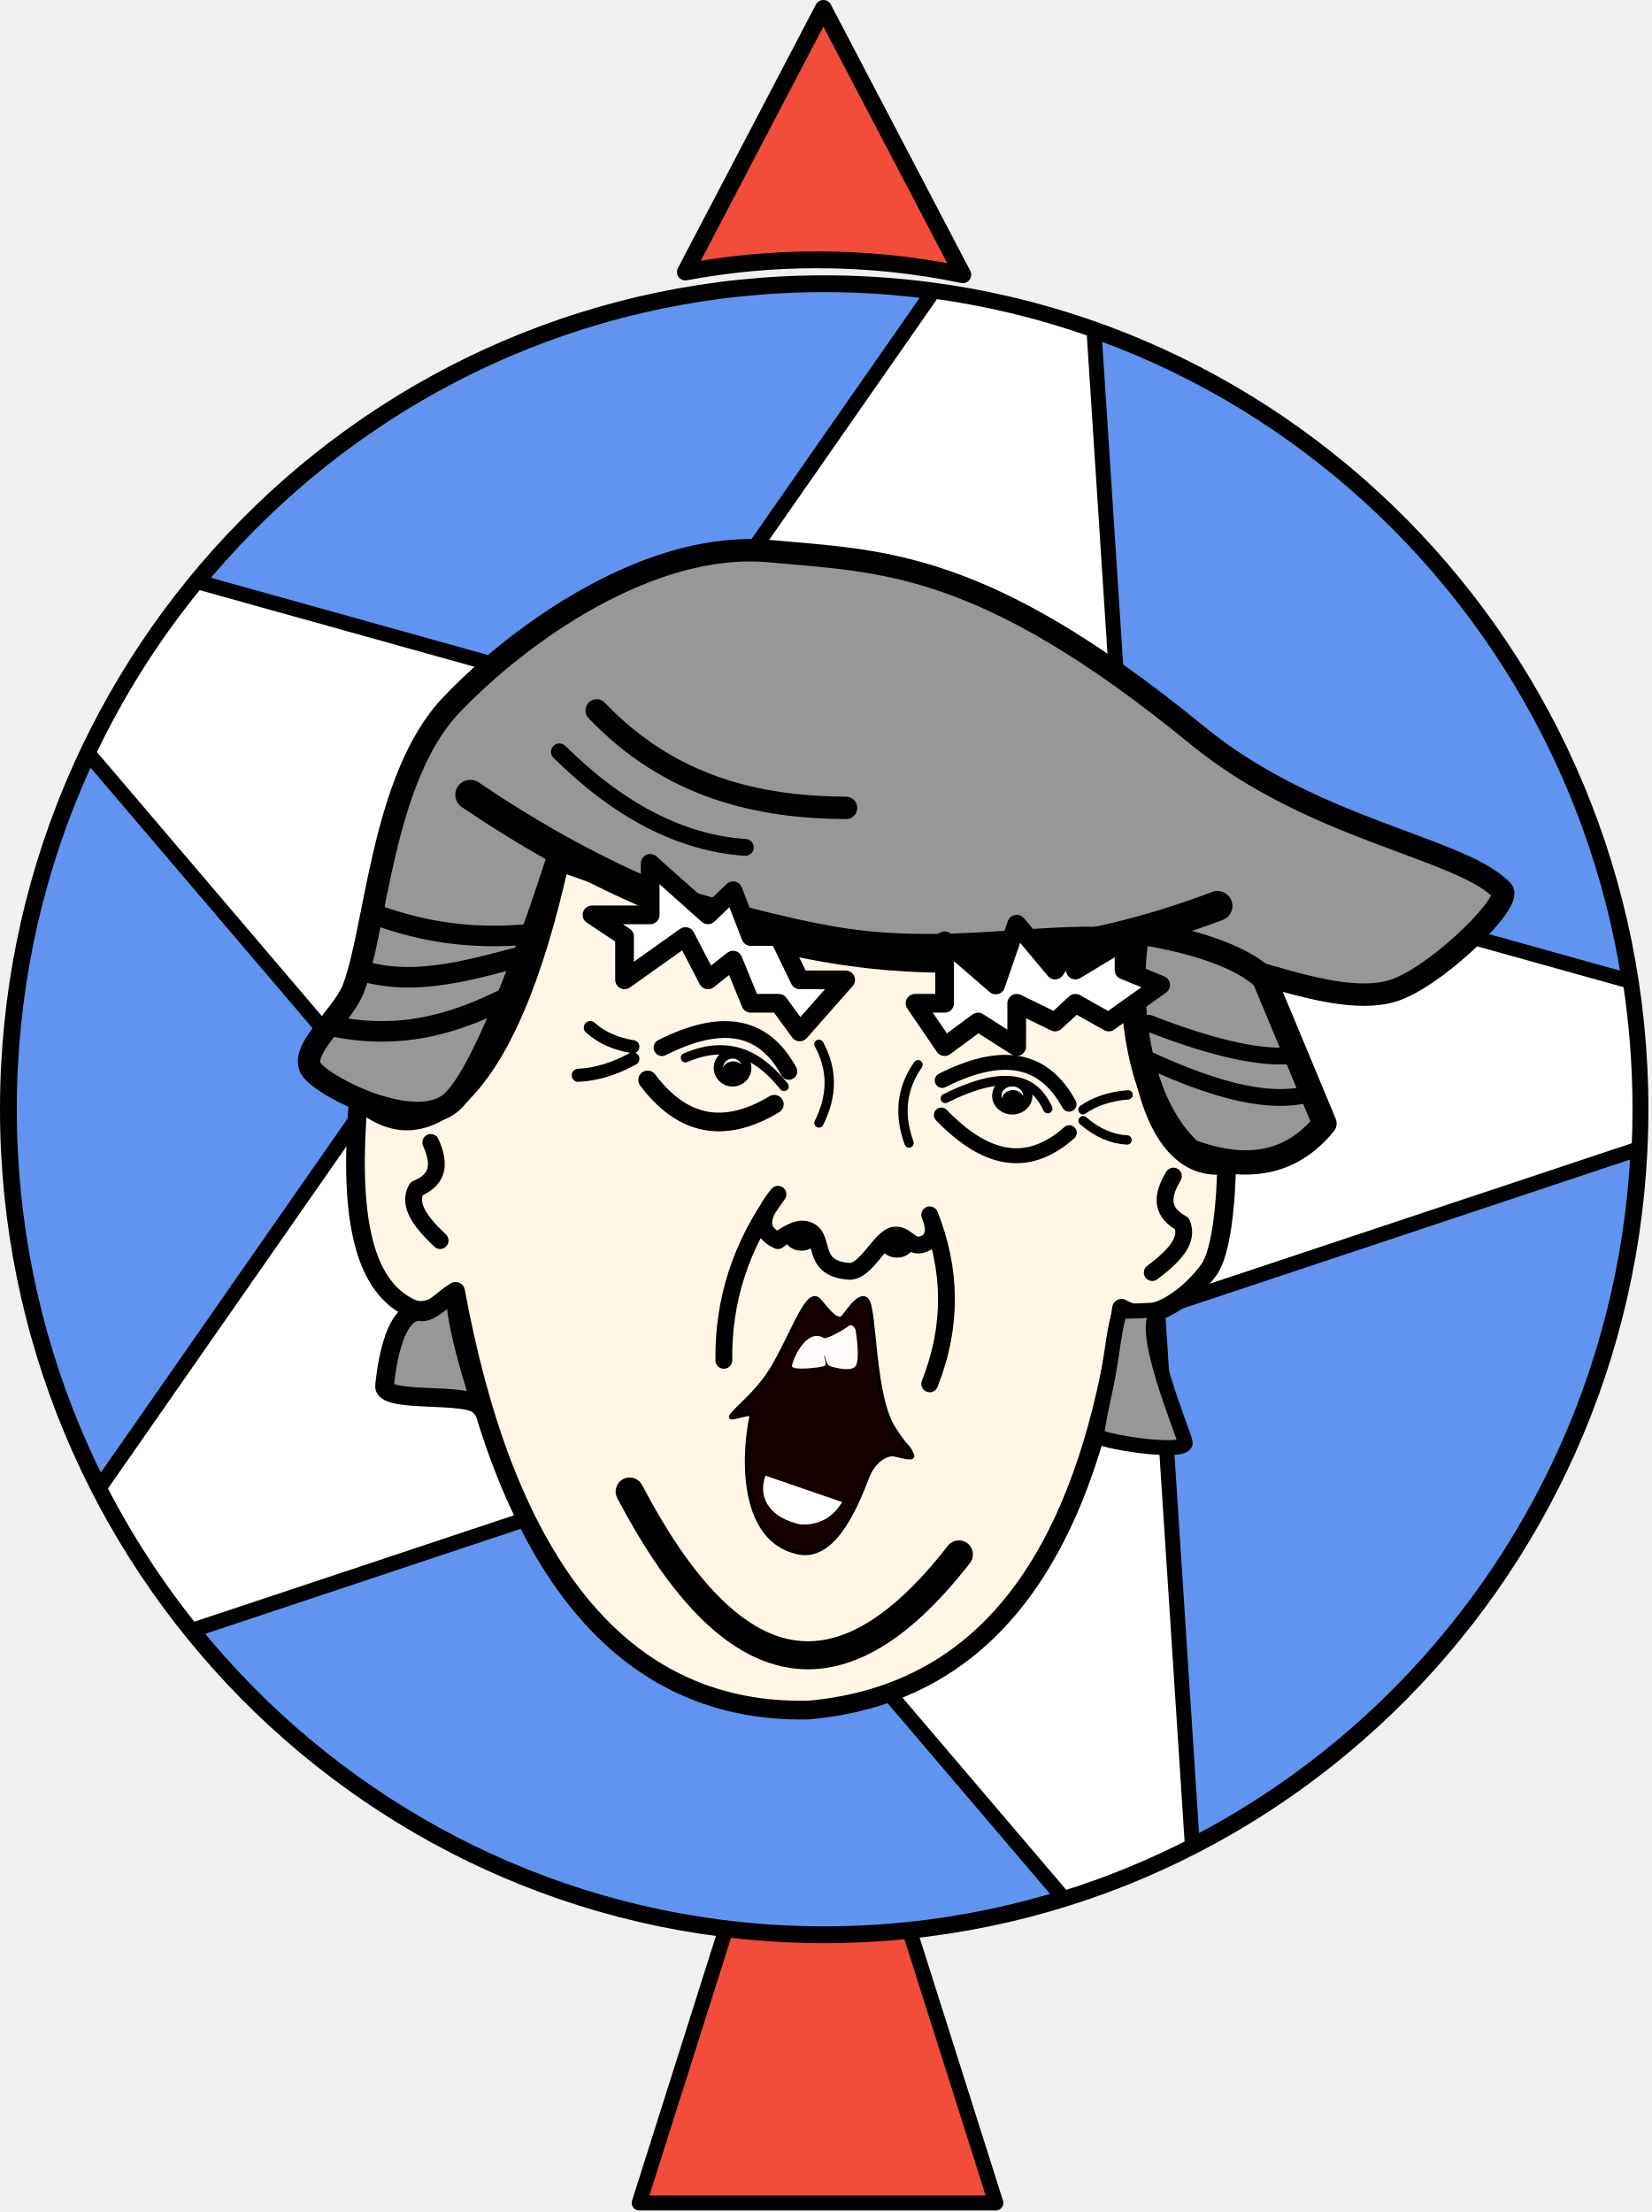
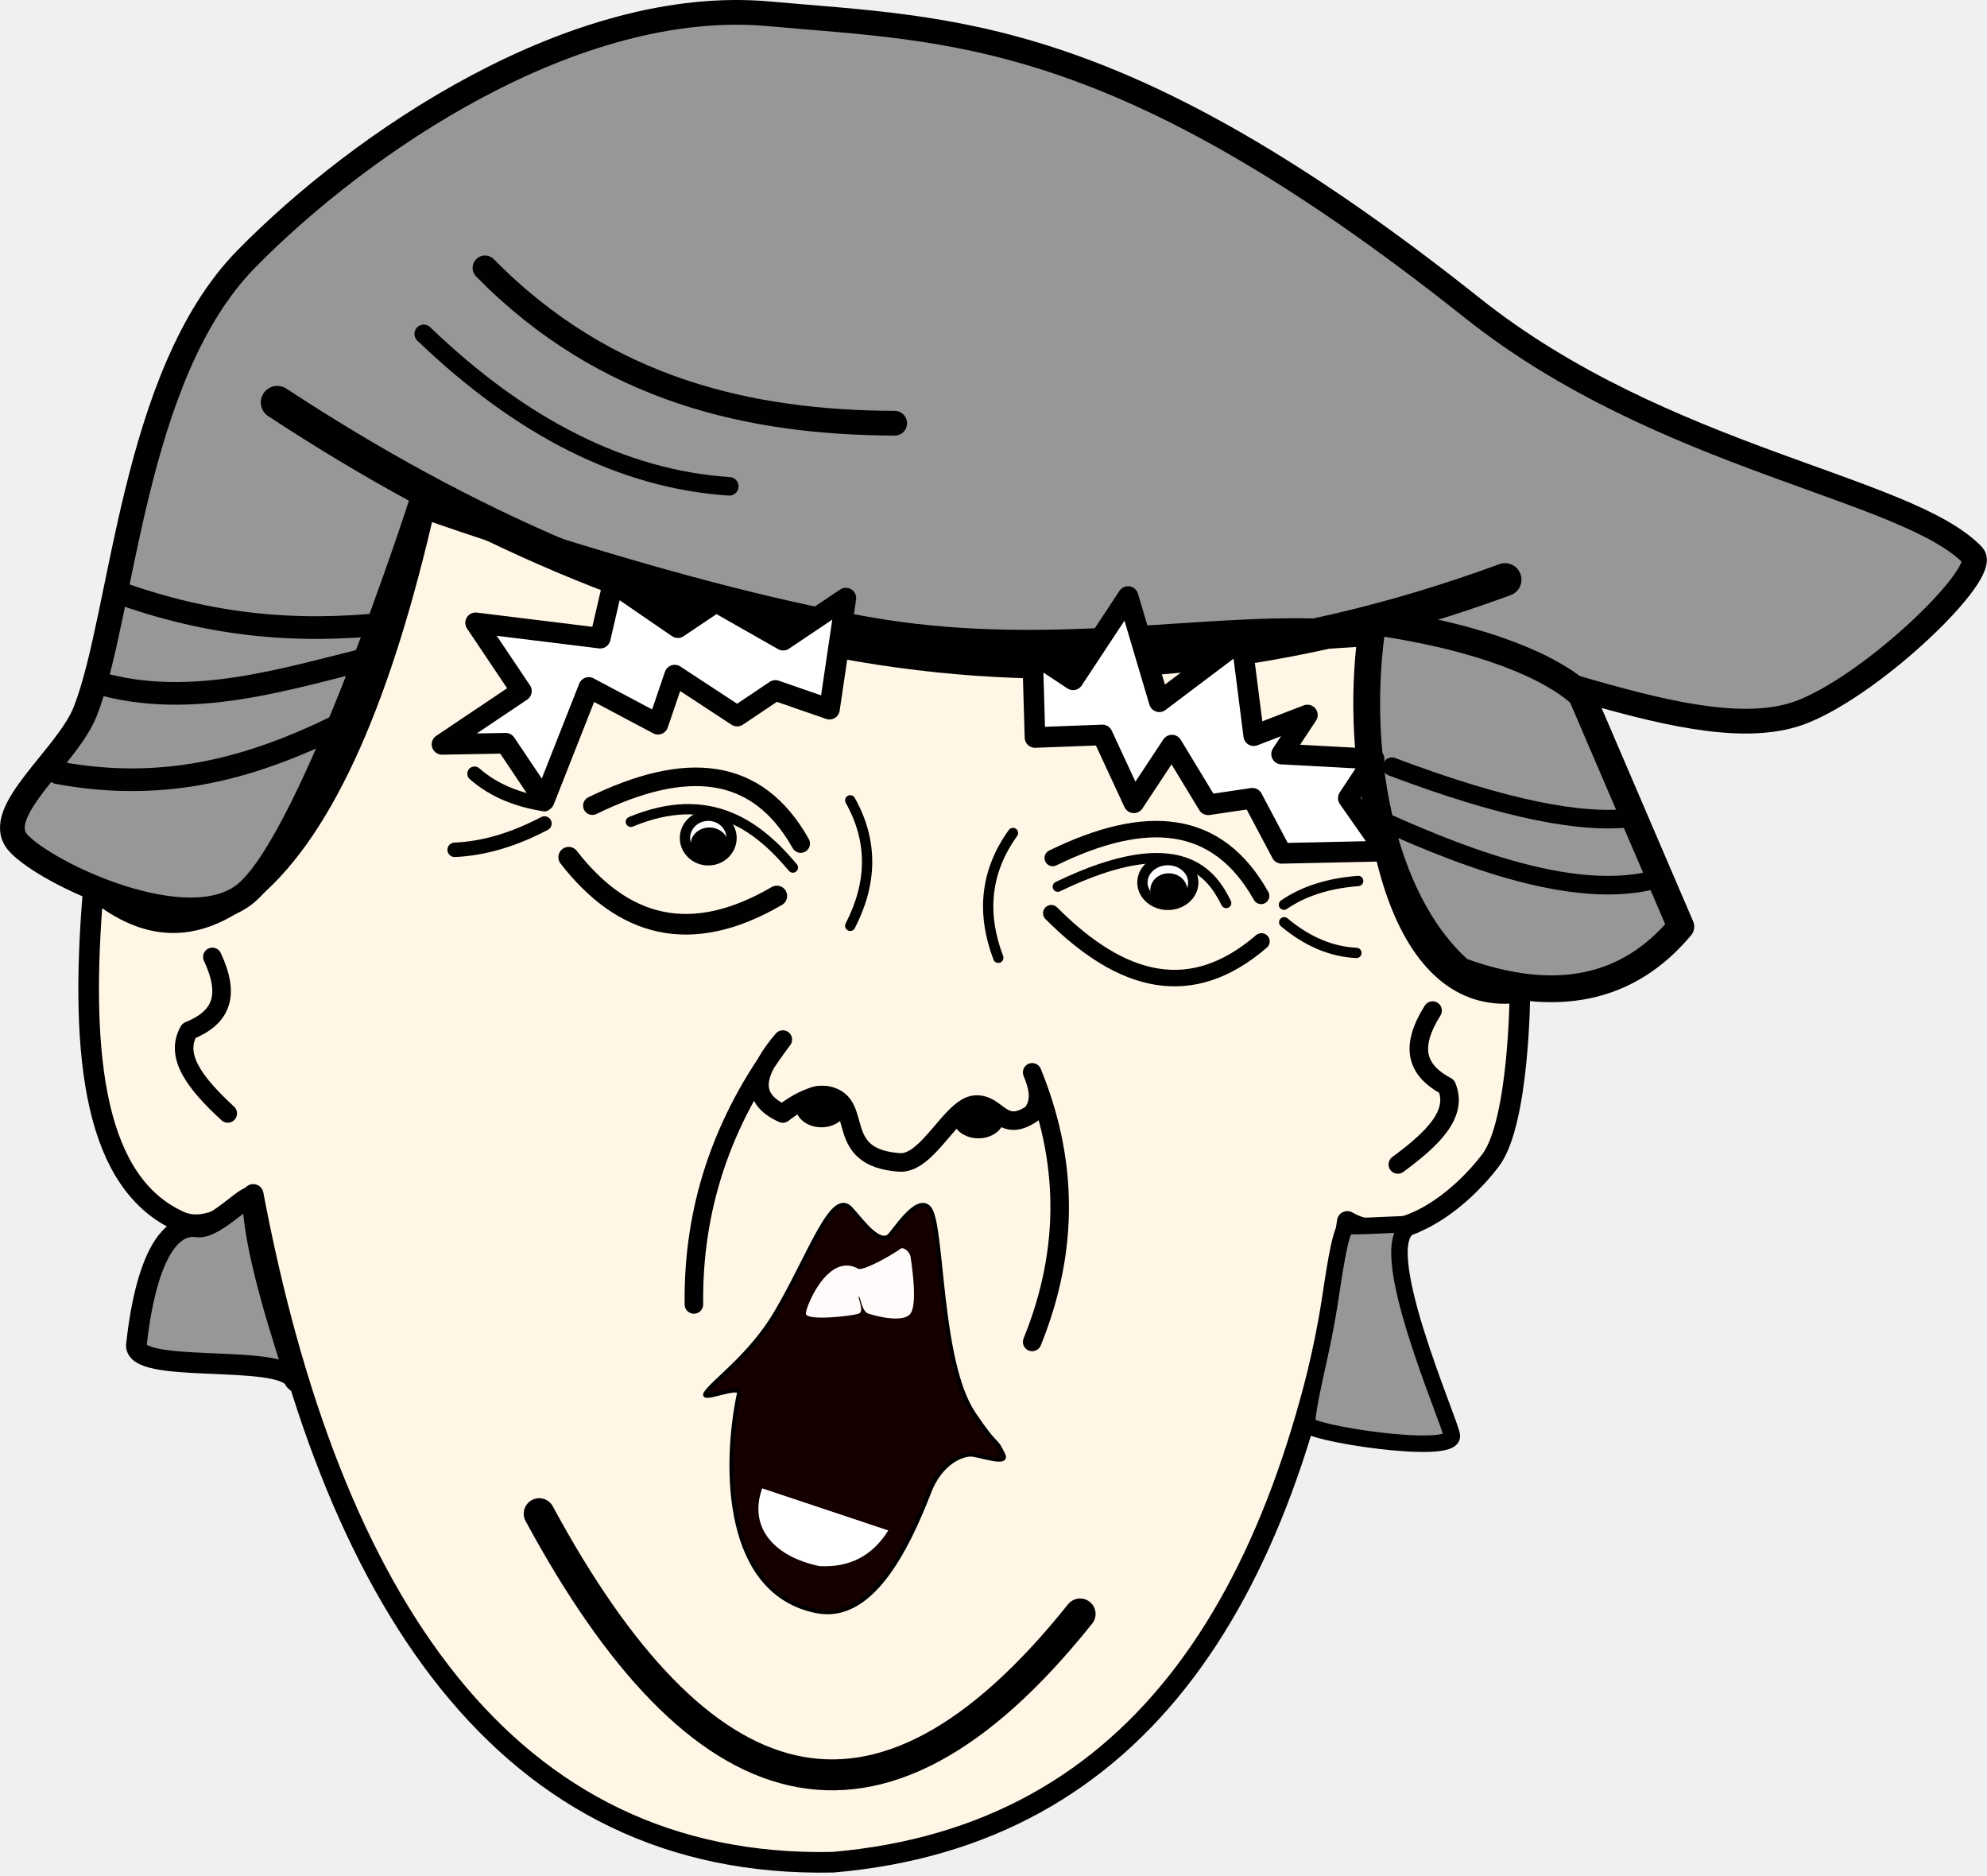
- <svg xmlns="http://www.w3.org/2000/svg" width="100%" height="100%" viewBox="0 0 442 592" version="1.1" xml:space="preserve" style="fill-rule:evenodd;clip-rule:evenodd;stroke-linecap:round;stroke-linejoin:round;stroke-miterlimit:1.5;">
-   <path d="M266.516,589.577l-95.462,0l23.865,-75.302l47.732,0l23.865,75.302Z" style="fill:#f24c3a;stroke:#000;stroke-width:4px;" />
-   <ellipse cx="220.571" cy="296.864" rx="218.321" ry="220.928" style="fill:#6194f1;stroke:#010100;stroke-width:4.5px;" />
-   <path d="M249.812,77.905c14.839,2.013 29.208,5.538 42.95,10.415l8.878,136.756l134.639,37.543c1.72,11.162 2.612,22.599 2.612,34.245c0,3.541 -0.082,7.062 -0.246,10.562l-128.874,42.898l9.329,143.71c-10.971,5.63 -22.474,10.35 -34.412,14.061l-99.17,-116.411l-134.203,44.672c-9.485,-11.768 -17.797,-24.542 -24.753,-38.139l74.033,-106.22l-77.023,-90.413c7.838,-16.55 17.653,-31.962 29.135,-45.921l119.655,33.365l77.45,-111.123Z" style="fill:#fff;stroke:#010100;stroke-width:4px;" />
-   <path d="M257.668,73.525c-12.596,-2.619 -25.627,-3.993 -38.967,-3.993c-12.044,0 -23.837,1.12 -35.285,3.265l36.936,-70.547l37.316,71.275Z" style="fill:#f24c3a;stroke:#010100;stroke-width:4.5px;" />
-   <path d="M95.899,294.296c-2.425,29.22 0.502,49.579 14.105,55.844c3.851,1.774 8.876,-0.983 11.925,-4.532c12.513,68.013 41.155,113.19 94.417,112.059c50.147,-4.447 74.84,-44.865 83.792,-107.527c8.438,5.028 18.656,-3.854 23.341,-10.263c4.686,-6.409 4.774,-28.192 4.774,-28.192c-17.808,2.783 -26.402,-23.431 -23.781,-59.853c-77.74,5.372 -106.784,-2.98 -154.409,-22.293c-7.083,32.353 -16.381,54.313 -28.134,64.757c-10.02,8.625 -18.373,6.55 -26.03,0Z" style="fill:#fff6e6;stroke:#000;stroke-width:5px;" />
-   <path d="M83.622,286.582c4.365,5.086 27.754,16.592 37.152,8.47c10.927,-9.443 28.41,-65.128 28.41,-65.128c0,0 43.823,16.158 75.279,21.267c27.947,4.54 53.79,-1.287 73.354,0c26.445,1.74 59.256,20.624 76.661,13.347c11.907,-4.979 30.182,-23.322 27.562,-26.147c-10.645,-11.473 -50.47,-16.057 -81.522,-41.51c-57.929,-47.482 -85.091,-46.617 -114.541,-49.373c-31.747,-2.97 -66.638,21.659 -85.203,41.164c-18.565,19.505 -19.997,59.548 -26.189,75.866c-2.9,7.642 -15.328,16.958 -10.963,22.044Z" style="fill:#979797;stroke:#000;stroke-width:6px;" />
+ <svg xmlns="http://www.w3.org/2000/svg" width="100%" height="100%" viewBox="0 0 482 455" version="1.1" xml:space="preserve" style="fill-rule:evenodd;clip-rule:evenodd;stroke-linecap:round;stroke-linejoin:round;stroke-miterlimit:1.5;">
  <g>
-     <path d="M195.617,378.995c1.211,-2.006 7.363,-6.323 11.508,-13.609c5.577,-9.799 9.069,-20.702 12.093,-17.43c1.55,1.678 4.323,5.867 6.152,4.736c0.741,-0.458 4.701,-7.329 6.715,-4.736c2.215,2.85 1.479,25.671 7.193,34.438c4.068,6.241 3.379,3.77 4.829,6.898c0.762,1.642 -2.968,0.352 -4.829,0c-1.731,-0.328 -5.382,1.321 -7.193,6.133c-3.743,9.949 -9.548,21.92 -18.397,20.104c-14.916,-3.062 -15.184,-23.989 -12.631,-36.534c0.335,-1.649 -6.32,1.459 -5.44,0Z" style="fill:#150000;stroke:#000;stroke-width:1px;" />
-     <path d="M204.83,394.926l20.54,7.067c-2.537,4.202 -6.24,6.267 -11.225,5.982c-7.272,-1.561 -11.608,-6.402 -9.315,-13.049Z" style="fill:#fff;" />
-     <path d="M211.948,365.604c0,1.245 7.189,0.48 8.627,0c0.957,-0.319 -0.256,-2.875 0,-2.875c0.256,0 0.468,2.51 1.537,2.875c1.402,0.48 5.728,1.601 6.874,0c1.145,-1.6 0.273,-7.792 0,-9.604c-0.099,-0.658 -1.087,-1.68 -1.637,-1.264c-1.197,0.908 -5.423,3.435 -6.774,3.401c-4.928,-3.005 -8.627,6.223 -8.627,7.467Z" style="fill:#fffbfb;" />
+     <path d="M22.654,215.527c-3.612,42.236 0.748,71.664 21.006,80.72c5.735,2.564 13.219,-1.422 17.76,-6.551c18.635,98.309 61.292,163.609 140.615,161.974c74.684,-6.427 111.459,-64.85 124.792,-155.423c12.566,7.267 27.783,-5.571 34.762,-14.835c6.978,-9.265 7.109,-40.75 7.109,-40.75c-26.521,4.022 -39.32,-33.868 -35.416,-86.515c-115.779,7.765 -159.035,-4.306 -229.962,-32.222c-10.549,46.764 -24.397,78.506 -41.9,93.602c-14.923,12.467 -27.363,9.468 -38.766,0Z" style="fill:#fff6e6;stroke:#000;stroke-width:5px;" />
+     <path d="M4.37,204.377c6.5,7.351 41.333,23.982 55.33,12.242c16.273,-13.649 42.312,-94.138 42.312,-94.138c0,0 65.264,23.355 112.112,30.741c41.621,6.562 80.108,-1.861 109.245,0c39.385,2.514 88.251,29.811 114.172,19.292c17.734,-7.197 44.95,-33.711 41.047,-37.794c-15.853,-16.584 -75.164,-23.21 -121.41,-60c-86.274,-68.633 -126.725,-67.383 -170.586,-71.366c-47.28,-4.293 -99.243,31.306 -126.892,59.5c-27.65,28.193 -29.781,86.072 -39.003,109.66c-4.319,11.046 -22.828,24.512 -16.327,31.863Z" style="fill:#979797;stroke:#000;stroke-width:6px;" />
+     <path d="M171.164,337.955c1.804,-2.9 10.965,-9.14 17.139,-19.671c8.304,-14.165 13.506,-29.924 18.009,-25.194c2.308,2.425 6.438,8.479 9.163,6.845c1.103,-0.662 7,-10.593 10.001,-6.845c3.298,4.119 2.201,37.106 10.712,49.778c6.059,9.021 5.032,5.449 7.192,9.97c1.134,2.373 -4.42,0.509 -7.192,0c-2.578,-0.474 -8.015,1.909 -10.712,8.865c-5.576,14.381 -14.221,31.684 -27.4,29.059c-22.214,-4.425 -22.613,-34.675 -18.811,-52.807c0.5,-2.384 -9.412,2.108 -8.101,0Z" style="fill:#150000;stroke:#000;stroke-width:1px;" />
+     <path d="M184.885,360.982l30.59,10.214c-3.779,6.075 -9.294,9.059 -16.718,8.648c-10.829,-2.257 -17.287,-9.255 -13.872,-18.862Z" style="fill:#fff;" />
+     <path d="M195.486,318.599c0,1.799 10.706,0.693 12.847,0c1.426,-0.461 -0.381,-4.156 0,-4.156c0.382,0 0.697,3.628 2.289,4.156c2.088,0.693 8.531,2.314 10.238,0c1.706,-2.313 0.406,-11.264 0,-13.882c-0.148,-0.952 -1.619,-2.429 -2.437,-1.827c-1.784,1.312 -8.077,4.964 -10.09,4.915c-7.339,-4.343 -12.847,8.995 -12.847,10.794Z" style="fill:#fffbfb;" />
+     <path d="M333.031,150.734c-4.759,30.772 1.665,67.566 21.23,84.746c23.392,8.506 40.918,4.289 53.468,-10.723l-24.144,-56.274c-6.842,-6.332 -22.827,-13.789 -50.554,-17.749Z" style="fill:#979797;stroke:#000;stroke-width:6.5px;" />
+     <path d="M153.031,199.323c19.125,-7.952 30.854,0.985 39.299,11.094" style="fill:none;stroke:#010100;stroke-width:2.5px;" />
+     <path d="M256.602,215.053c30.197,-14.597 37.599,-2.573 40.839,3.963" style="fill:none;stroke:#010100;stroke-width:2.5px;" />
+     <path d="M67.266,97.594c90.504,59.45 187.903,83.407 297.806,42.999" style="fill:none;stroke:#000;stroke-width:8px;" />
+     <path d="M130.794,367.128c38.527,71.309 81.453,86.607 131.215,24.319" style="fill:none;stroke:#000;stroke-width:7.5px;" />
+     <path d="M51.513,232.093c4.388,9.37 2.237,14.717 -5.688,17.915c-3.643,6.309 1.811,13.003 9.423,20.045" style="fill:none;stroke:#000;stroke-width:4.5px;" />
+     <path d="M347.513,245.106c-5.525,8.85 -4.053,14.387 3.422,18.393c2.834,6.648 -3.416,12.728 -11.855,18.929" style="fill:none;stroke:#000;stroke-width:4.5px;" />
+     <path d="M206.246,194.112c5.499,9.785 5.414,19.936 0,30.437" style="fill:none;stroke:#010100;stroke-width:2.5px;" />
+     <path d="M245.726,202.036c-6.615,9.187 -7.72,19.288 -3.569,30.261" style="fill:none;stroke:#010100;stroke-width:2.5px;" />
+     <path d="M137.949,207.908c13.069,16.832 29.428,21.687 50.495,9.402" style="fill:none;stroke:#010100;stroke-width:5px;" />
+     <path d="M143.693,195.404c22.615,-11.045 39.903,-9.741 50.541,9.193" style="fill:none;stroke:#010100;stroke-width:4.5px;" />
+     <path d="M255.372,208.094c22.615,-11.045 39.902,-9.741 50.54,9.193" style="fill:none;stroke:#010100;stroke-width:4px;" />
+     <path d="M255.017,221.493c17.278,17.344 34.046,21.418 50.983,6.839" style="fill:none;stroke:#010100;stroke-width:4px;" />
+     <ellipse cx="171.806" cy="203.255" rx="5.646" ry="5.409" style="fill:#fff;stroke:#010100;stroke-width:2.5px;" />
+     <ellipse cx="172.094" cy="204.748" rx="4.548" ry="4.044" />
+     <ellipse cx="199.254" cy="268.373" rx="5.027" ry="3.792" style="stroke:#010100;stroke-width:2.5px;" />
+     <ellipse cx="237.337" cy="271.053" rx="5.027" ry="3.792" style="stroke:#010100;stroke-width:2.5px;" />
+     <ellipse cx="283.293" cy="214.04" rx="6.166" ry="5.429" style="fill:#fff;stroke:#010100;stroke-width:2.5px;" />
+     <ellipse cx="283.519" cy="215.856" rx="4.48" ry="4.044" />
+     <path d="M329.037,231.124c-6.047,-0.302 -11.894,-2.711 -17.522,-7.432" style="fill:none;stroke:#010100;stroke-width:2.5px;" />
+     <path d="M115.109,187.66c4.885,4.276 10.692,6.381 16.967,7.387" style="fill:none;stroke:#010100;stroke-width:3.5px;" />
+     <path d="M110.287,206.114c7.199,-0.308 14.465,-2.533 21.789,-6.384" style="fill:none;stroke:#010100;stroke-width:3.5px;" />
+     <path d="M329.46,213.67c-7.359,0.578 -13.317,2.537 -18.001,5.755" style="fill:none;stroke:#010100;stroke-width:2.5px;" />
+     <path d="M145.607,154.781l-30.234,-3.721l11.111,16.555l-19.261,12.928l15.441,-0.276l9.339,13.915l10.821,-27.445l16.79,8.913l4.051,-11.906l15.155,9.939l9.277,-6.226l13.112,4.543l3.979,-26.938l-15.208,10.207l-16.277,-9.258l-9.276,6.226l-15.723,-10.784l-3.097,13.328Z" style="fill:#fff;stroke:#010100;stroke-width:5px;" />
+     <path d="M250.464,158.383l0.602,20.487l16.347,-0.613l7.629,16.449l9.239,-13.987l8.777,14.476l10.745,-1.582l7.081,13.356l25.172,-0.542l-8.989,-12.846l6.258,-9.475l-22.441,-1.214l6.258,-9.475l-13.011,5.015l-2.969,-23.271l-19.949,15.043l-7.57,-25.517l-13.338,20.196l-9.841,-6.5Z" style="fill:#fff;stroke:#000;stroke-width:5px;" />
+     <path d="M168.328,316.384c-0.293,-22.946 6.612,-44.418 21.565,-64.241c-6.418,7.545 -8.604,14.055 0,17.93c0,0 6.489,-5.352 11.016,-4.348c8.871,1.966 0.955,15.009 17.232,16.209c6.932,0.511 12.613,-13.554 18.382,-14.013c5.517,-0.439 6.444,7.195 13.859,2.152c2.408,-3.337 1.305,-6.663 0,-9.988c8.543,20.905 9.242,42.629 0,65.389" style="fill:none;stroke:#000;stroke-width:4.5px;" />
+     <path d="M47.901,297.587c-12.2,-1.75 -14.516,26.819 -14.79,28.348c-1.354,7.55 34.675,2.246 38.203,8.541c2.987,5.33 -9.727,-26.917 -10.008,-43.664c-0.05,-2.966 -8.911,7.42 -13.405,6.775Z" style="fill:#979797;stroke:#000;stroke-width:5px;" />
+     <path d="M342.572,297.33c-10.654,2.807 9.591,48.29 9.627,50.977c0.062,4.689 -35.447,-0.726 -35.222,-3.035c0.808,-8.294 3.618,-16.457 5.736,-30.505c1.434,-9.507 2.727,-17.564 4.293,-17.437c4.039,0.326 19.629,-1.071 15.566,0Z" style="fill:#979797;stroke:#000;stroke-width:4px;" />
+     <path d="M28.627,143.674c21.968,7.904 42.675,10.04 65.558,7.564" style="fill:none;stroke:#010100;stroke-width:5.5px;" />
+     <path d="M23.318,165.506c23.178,6.881 46.693,-1.135 67.95,-6.192" style="fill:none;stroke:#010100;stroke-width:5.5px;" />
+     <path d="M14.017,187.419c28.643,5.337 50.997,-2.657 72.043,-13.423" style="fill:none;stroke:#010100;stroke-width:5.5px;" />
+     <path d="M337.651,185.962c27.538,10.392 46.268,13.941 58.381,12.351" style="fill:none;stroke:#010100;stroke-width:4.5px;" />
+     <path d="M333.512,198.309c16.007,7.158 48.023,21.473 69.514,14.543" style="fill:none;stroke:#010100;stroke-width:4.5px;" />
+     <path d="M102.784,80.978c23.718,22.79 48.409,35.28 74.119,36.976" style="fill:none;stroke:#010100;stroke-width:4.5px;" />
+     <path d="M117.647,64.966c29.36,29.893 64.569,37.529 99.385,37.689" style="fill:none;stroke:#010100;stroke-width:6px;" />
  </g>
-   <path d="M304.304,249.47c-3.195,21.289 1.118,46.744 14.255,58.63c15.707,5.885 27.475,2.967 35.902,-7.419l-16.212,-38.932c-4.594,-4.38 -15.327,-9.539 -33.945,-12.279Z" style="fill:#979797;stroke:#000;stroke-width:6.5px;" />
-   <path d="M183.442,283.085c12.842,-5.501 20.717,0.682 26.387,7.676" style="fill:none;stroke:#010100;stroke-width:2.5px;" />
-   <path d="M252.986,293.968c20.276,-10.099 25.245,-1.78 27.421,2.742" style="fill:none;stroke:#010100;stroke-width:2.5px;" />
-   <path d="M125.854,212.706c60.77,41.13 126.169,57.704 199.964,29.748" style="fill:none;stroke:#000;stroke-width:8px;" />
-   <path d="M168.511,399.178c25.869,49.334 54.692,59.917 88.105,16.824" style="fill:none;stroke:#000;stroke-width:7.5px;" />
-   <path d="M115.277,305.757c2.946,6.482 1.502,10.182 -3.819,12.394c-2.446,4.365 1.215,8.996 6.327,13.868" style="fill:none;stroke:#000;stroke-width:4.5px;" />
-   <path d="M314.028,314.76c-3.709,6.122 -2.721,9.953 2.298,12.724c1.903,4.6 -2.294,8.806 -7.96,13.096" style="fill:none;stroke:#000;stroke-width:4.5px;" />
-   <path d="M219.173,279.48c3.693,6.77 3.635,13.793 0,21.057" style="fill:none;stroke:#010100;stroke-width:2.5px;" />
-   <path d="M245.682,284.963c-4.441,6.355 -5.183,13.344 -2.396,20.935" style="fill:none;stroke:#010100;stroke-width:2.5px;" />
-   <path d="M173.315,289.025c8.775,11.645 19.759,15.003 33.905,6.505" style="fill:none;stroke:#010100;stroke-width:5px;" />
-   <path d="M177.172,280.374c15.185,-7.641 26.793,-6.739 33.936,6.36" style="fill:none;stroke:#010100;stroke-width:4.5px;" />
-   <path d="M252.159,289.153c15.185,-7.641 26.793,-6.738 33.936,6.36" style="fill:none;stroke:#010100;stroke-width:4px;" />
-   <path d="M251.921,298.423c11.602,11.999 22.86,14.818 34.233,4.732" style="fill:none;stroke:#010100;stroke-width:4px;" />
-   <ellipse cx="196.049" cy="285.806" rx="3.791" ry="3.742" style="fill:#fff;stroke:#010100;stroke-width:2.5px;" />
-   <ellipse cx="196.242" cy="286.839" rx="3.054" ry="2.797" />
-   <ellipse cx="214.479" cy="330.857" rx="3.376" ry="2.623" style="stroke:#010100;stroke-width:2.5px;" />
-   <ellipse cx="240.05" cy="332.71" rx="3.376" ry="2.623" style="stroke:#010100;stroke-width:2.5px;" />
-   <ellipse cx="270.907" cy="293.267" rx="4.14" ry="3.756" style="fill:#fff;stroke:#010100;stroke-width:2.5px;" />
-   <ellipse cx="271.059" cy="294.524" rx="3.008" ry="2.797" />
-   <path d="M301.622,305.087c-4.06,-0.21 -7.986,-1.876 -11.765,-5.142" style="fill:none;stroke:#010100;stroke-width:2.5px;" />
-   <path d="M157.979,275.017c3.28,2.958 7.179,4.414 11.392,5.11" style="fill:none;stroke:#010100;stroke-width:3.5px;" />
-   <path d="M154.741,287.784c4.834,-0.214 9.713,-1.753 14.63,-4.417" style="fill:none;stroke:#010100;stroke-width:3.5px;" />
-   <path d="M301.906,293.011c-4.941,0.4 -8.942,1.756 -12.087,3.982" style="fill:none;stroke:#010100;stroke-width:2.5px;" />
-   <path d="M189.467,244.848l-15.464,-13.794l0,13.794l-15.576,0l8.712,5.795l0,11.594l16.303,-11.594l6.025,11.594l6.715,-5.277l4.729,11.552l7.502,0l5.61,7.665l12.299,-13.94l-12.299,0l-5.61,-11.594l-7.502,0l-4.729,-12.256l-6.715,6.461Z" style="fill:#fff;stroke:#010100;stroke-width:5px;" />
-   <path d="M244.878,268.512l7.919,11.598l8.931,-6.588l10.362,6.588l0,-11.598l10.275,5.01l5.435,-5.01l8.91,5.01l13.903,-9.91l-9.791,-3.988l0,-7.856l-13.022,7.856l0,-7.856l-5.435,7.856l-10.275,-12.302l-5.61,16.29l-13.683,-11.844l0,16.744l-7.919,0Z" style="fill:#fff;stroke:#000;stroke-width:5px;" />
-   <path d="M193.713,364.072c-0.197,-15.875 4.44,-30.73 14.48,-44.444c-4.31,5.22 -5.777,9.724 0,12.405c0,0 4.357,-3.703 7.397,-3.009c5.957,1.361 0.641,10.384 11.57,11.214c4.655,0.354 8.47,-9.376 12.343,-9.694c3.704,-0.304 4.327,4.978 9.306,1.489c1.616,-2.309 0.876,-4.61 0,-6.91c5.736,14.462 6.205,29.491 0,45.238" style="fill:none;stroke:#000;stroke-width:4.5px;" />
-   <path d="M112.851,351.068c-8.191,-1.211 -9.746,18.554 -9.93,19.612c-0.91,5.223 23.282,1.553 25.651,5.908c2.006,3.688 -6.531,-18.622 -6.72,-30.207c-0.033,-2.052 -5.983,5.133 -9.001,4.687Z" style="fill:#979797;stroke:#000;stroke-width:5px;" />
-   <path d="M310.711,350.889c-7.154,1.943 6.44,33.409 6.464,35.268c0.041,3.244 -23.801,-0.502 -23.65,-2.1c0.542,-5.738 2.429,-11.385 3.851,-21.104c0.963,-6.577 1.831,-12.151 2.883,-12.064c2.712,0.226 13.18,-0.74 10.452,0Z" style="fill:#979797;stroke:#000;stroke-width:4px;" />
-   <path d="M99.91,244.586c14.751,5.468 28.654,6.946 44.019,5.233" style="fill:none;stroke:#010100;stroke-width:5.5px;" />
-   <path d="M96.345,259.69c15.563,4.761 31.353,-0.785 45.626,-4.284" style="fill:none;stroke:#010100;stroke-width:5.5px;" />
-   <path d="M90.1,274.85c19.232,3.692 34.242,-1.838 48.373,-9.287" style="fill:none;stroke:#010100;stroke-width:5.5px;" />
-   <path d="M307.407,273.842c18.49,7.19 31.066,9.645 39.2,8.544" style="fill:none;stroke:#010100;stroke-width:4.5px;" />
-   <path d="M304.627,282.384c10.748,4.952 32.246,14.855 46.676,10.061" style="fill:none;stroke:#010100;stroke-width:4.5px;" />
-   <path d="M149.703,201.211c15.926,15.766 32.505,24.407 49.768,25.581" style="fill:none;stroke:#010100;stroke-width:4.5px;" />
-   <path d="M159.683,190.133c19.714,20.681 43.355,25.964 66.733,26.074" style="fill:none;stroke:#010100;stroke-width:6px;" />
</svg>
